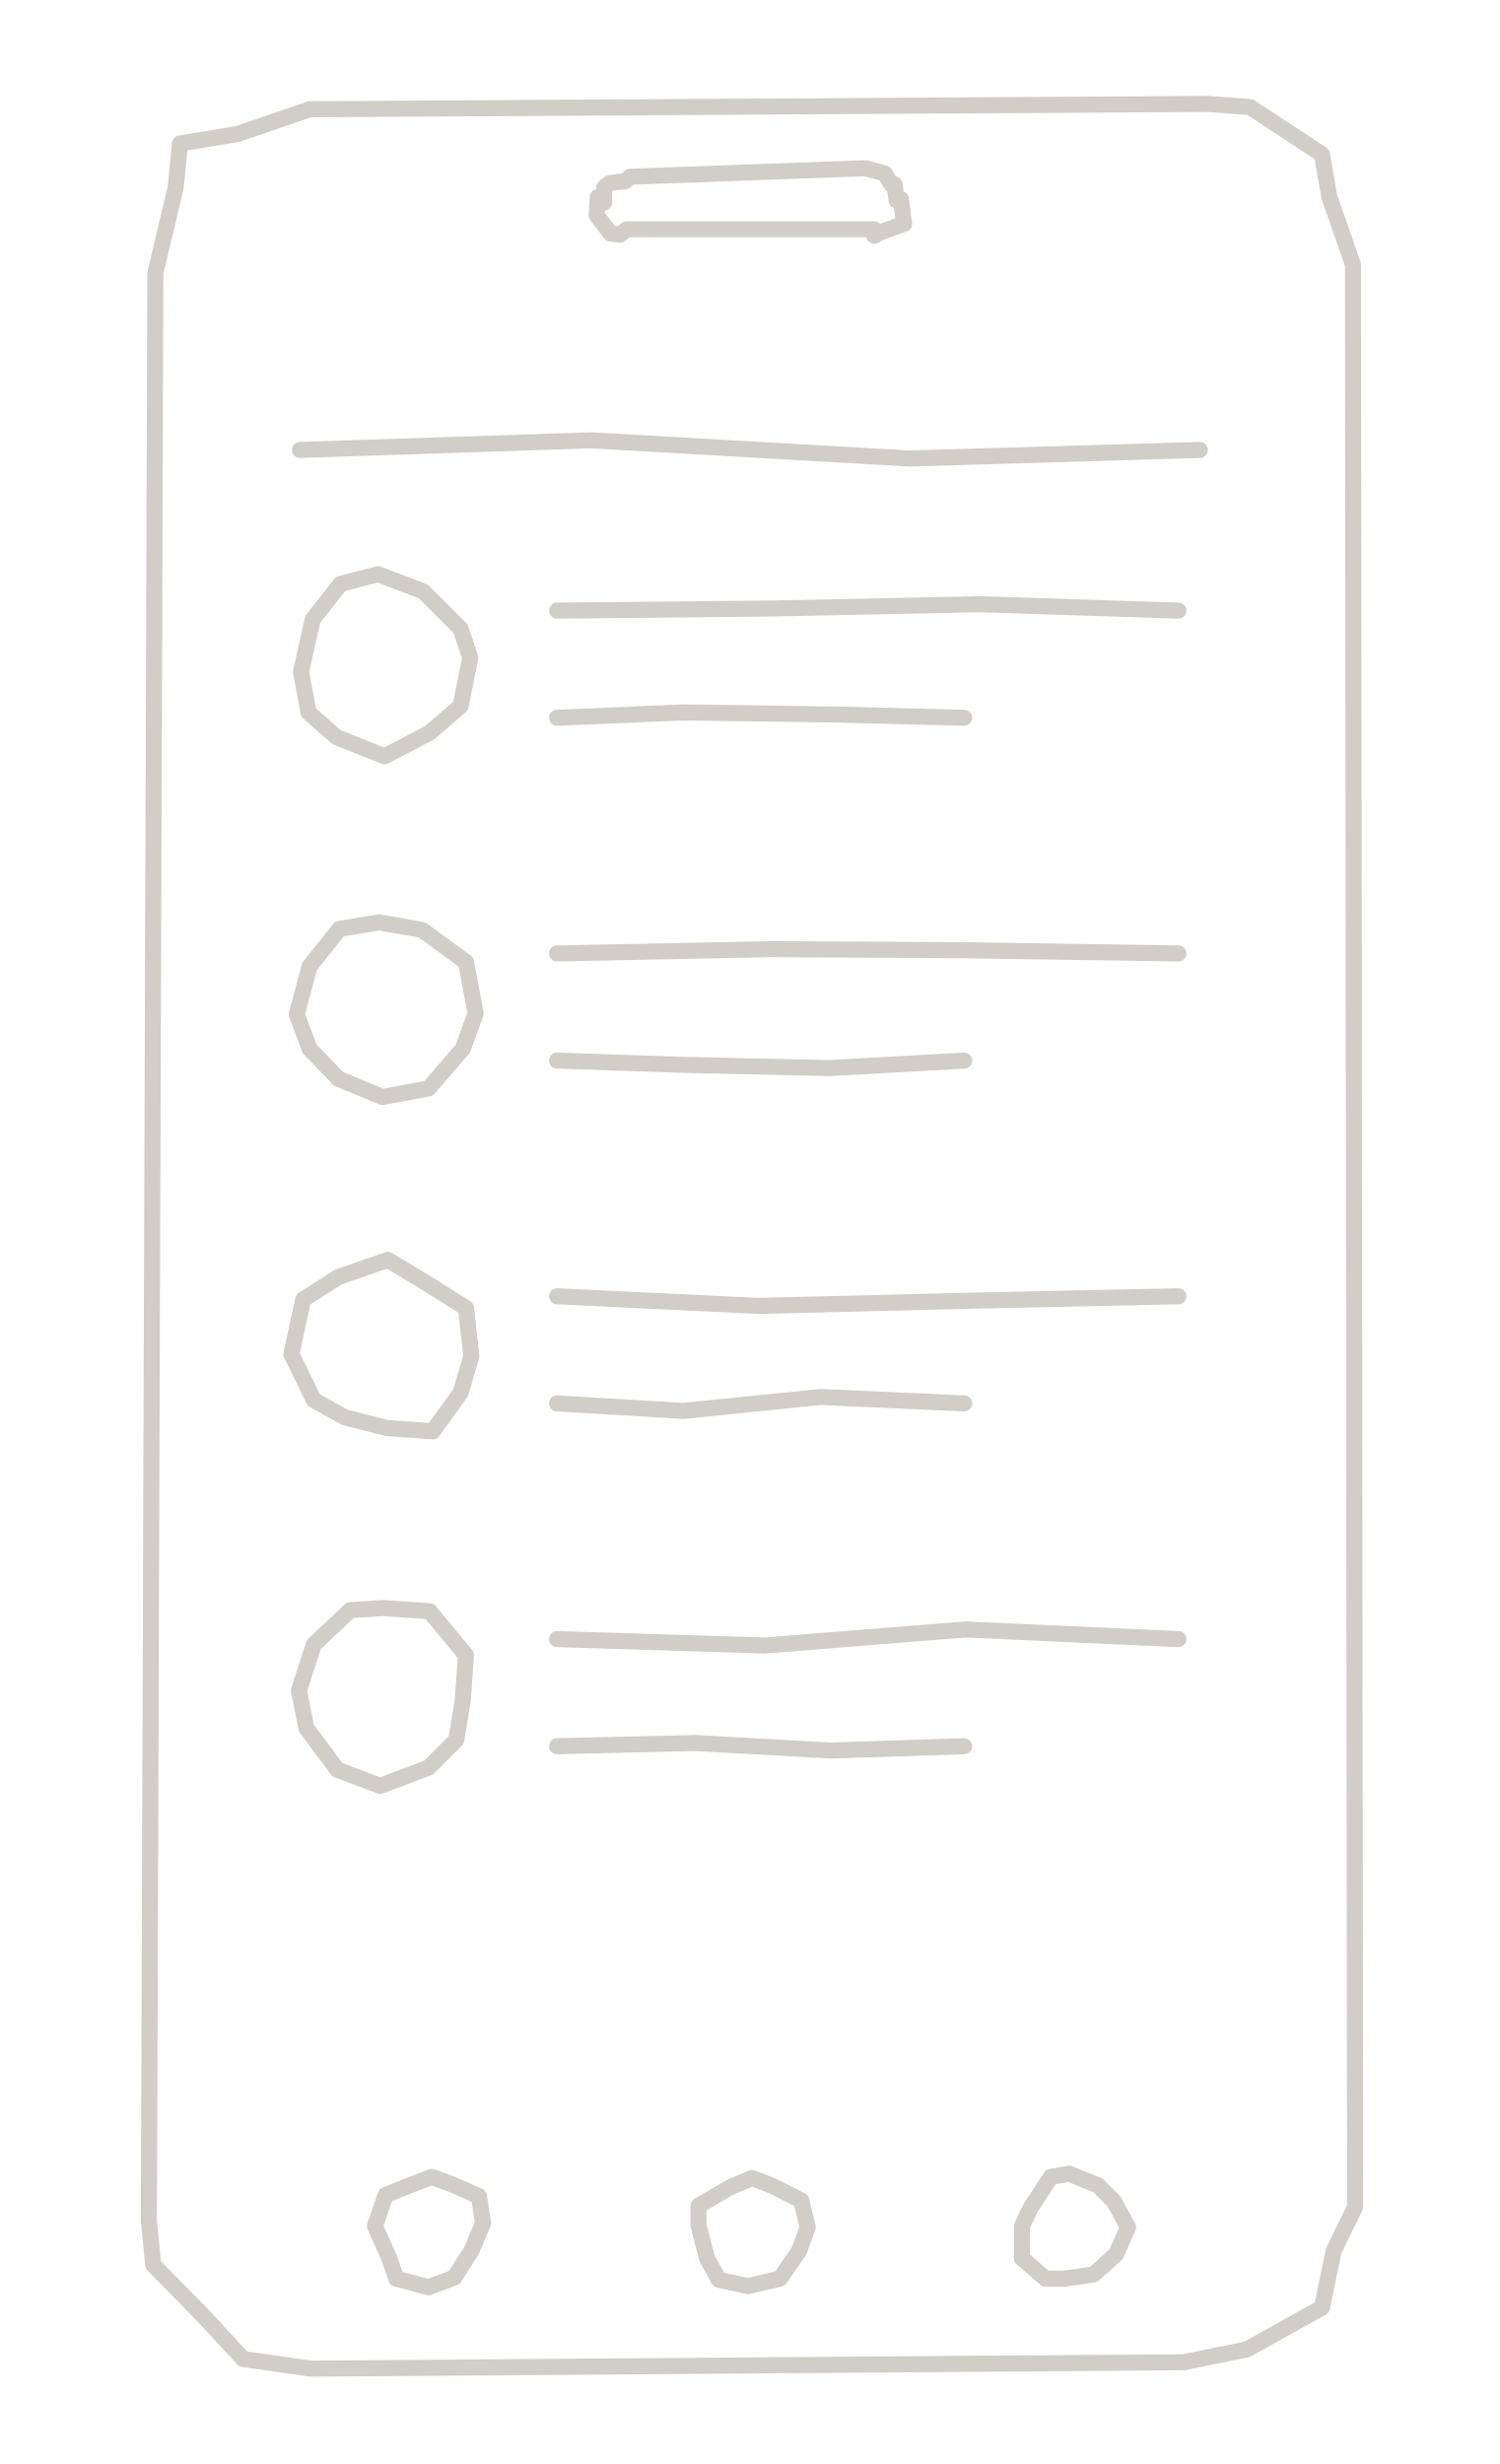
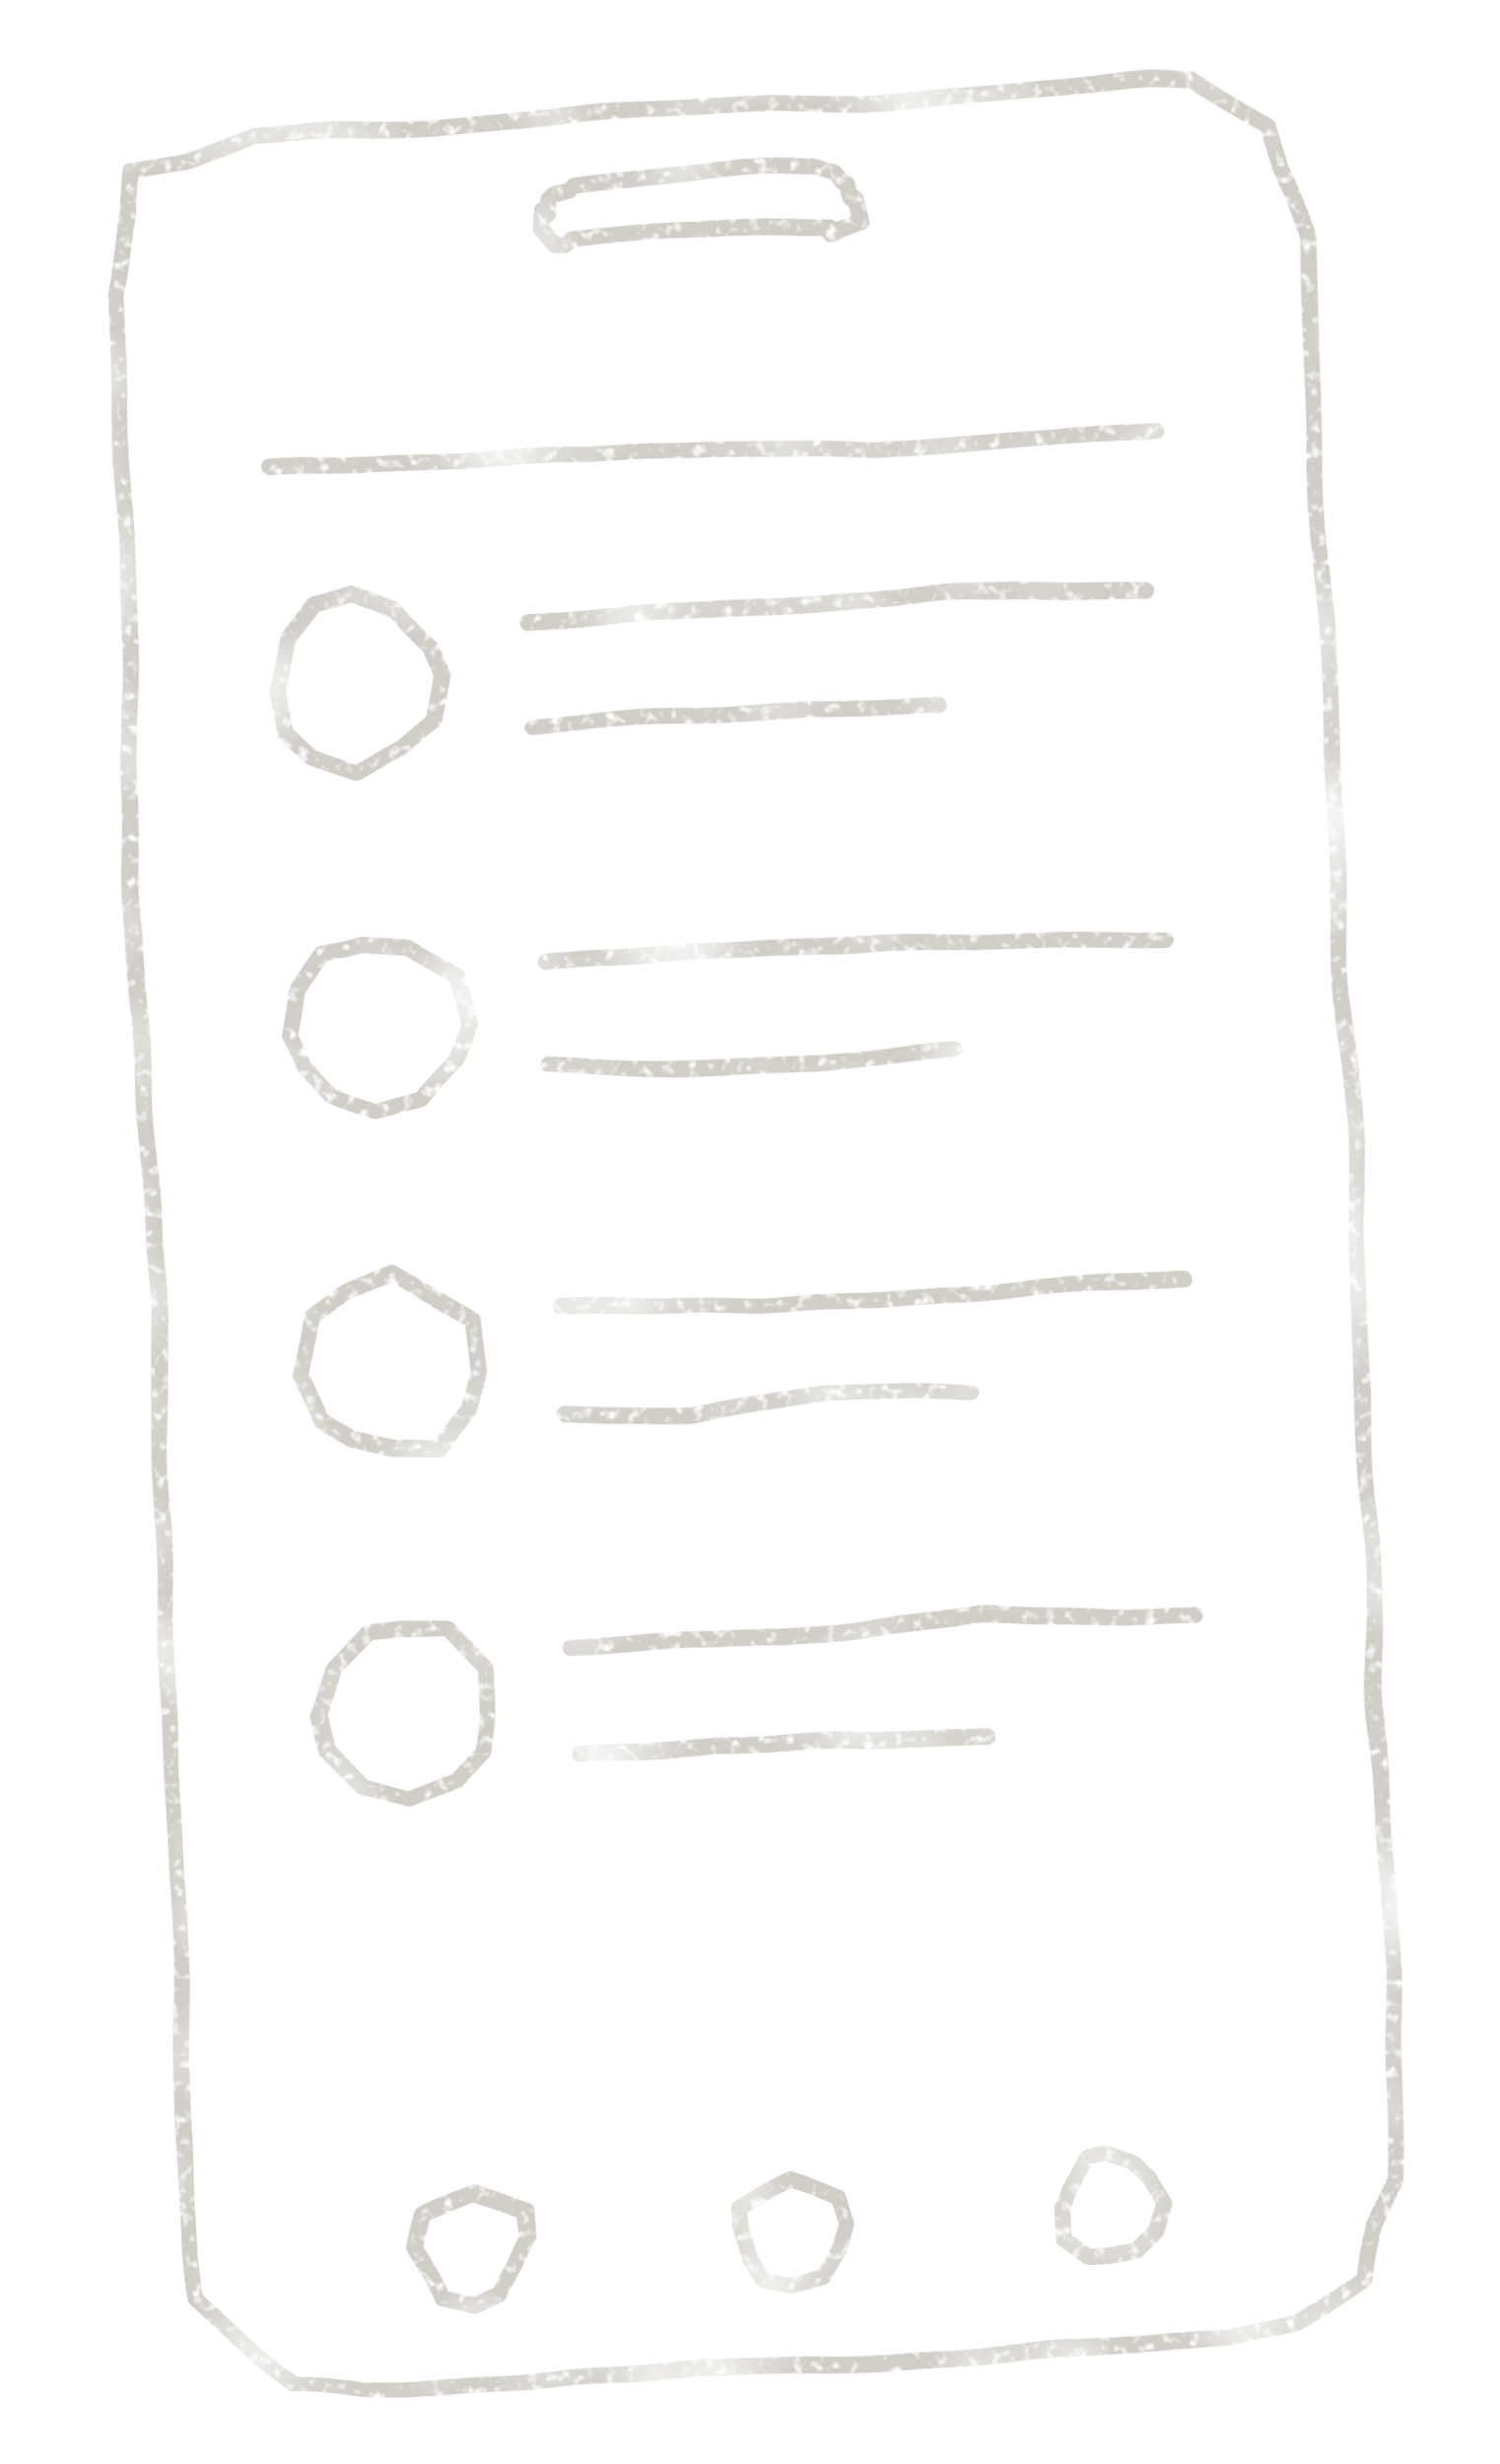
<svg xmlns="http://www.w3.org/2000/svg" viewBox="0 0 140 230" width="140" height="230">
-   <g opacity="0.4">
+   <defs>
+     <filter id="rough" x="-4%" y="-4%" width="108%" height="108%" color-interpolation-filters="sRGB">
+       <feTurbulence type="fractalNoise" baseFrequency="0.031" numOctaves="3" seed="607" result="n" />
+       <feDisplacementMap in="SourceGraphic" in2="n" scale="2.64" xChannelSelector="R" yChannelSelector="G" result="d" />
+       <feTurbulence type="fractalNoise" baseFrequency="0.07" numOctaves="2" seed="540" result="i" />
+       <feColorMatrix in="i" type="matrix" values="0 0 0 0 0 0 0 0 0 0 0 0 0 0 0 2.23 0 0 0 -0.215" result="ia" />
+       <feComposite in="d" in2="ia" operator="in" result="inked" />
+       <feTurbulence type="fractalNoise" baseFrequency="0.971" numOctaves="2" seed="228" result="g" />
+       <feColorMatrix in="g" type="matrix" values="0 0 0 0 0 0 0 0 0 0 0 0 0 0 0 3.36 0 0 0 -0.56" result="ga" />
+       <feComposite in="inked" in2="ga" operator="in" />
+     </filter>
+   </defs>
+   <g filter="url(#rough)" transform="translate(70.2 115.4) rotate(-2.65) scale(1) translate(-70.2 -115.4)" opacity="0.4">
    <path d="M 112.8 9.7 L 116.7 10.0 L 123.4 14.4 L 124.1 18.4 L 126.3 24.7 L 126.5 206.0 L 124.5 210.1 L 123.4 215.4 L 116.4 219.3 L 110.5 220.5 L 29.0 221.1 L 22.7 220.2 L 19.1 216.3 L 14.3 211.4 L 13.9 207.3 L 14.5 25.5 L 16.4 17.5 L 16.8 13.4 L 22.2 12.5 L 28.9 10.2 Z" fill="none" stroke="#8B8474" stroke-width="1.5" stroke-linecap="round" stroke-linejoin="round" />
    <path d="M 80.8 15.7 L 82.6 16.2 L 83.2 17.2 L 83.5 17.2 L 83.7 18.7 L 84.1 18.6 L 84.4 20.9 L 82.4 21.6 L 81.6 22.0 L 81.6 21.4 L 58.5 21.4 L 57.9 21.9 L 57.0 21.8 L 55.7 20.1 L 55.8 18.4 L 56.4 18.9 L 56.4 17.5 L 56.9 17.1 L 58.4 16.9 L 58.8 16.5 Z" fill="none" stroke="#8B8474" stroke-width="1.5" stroke-linecap="round" stroke-linejoin="round" />
    <path d="M 28.0 42.0 L 55.2 41.1 L 84.9 42.8 L 112.0 42.0 " fill="none" stroke="#8B8474" stroke-width="1.5" stroke-linecap="round" stroke-linejoin="round" />
    <path d="M 43.9 61.4 L 43.0 65.9 L 40.1 68.4 L 35.9 70.6 L 31.4 68.8 L 28.8 66.5 L 28.1 62.7 L 29.2 57.8 L 31.8 54.5 L 35.3 53.6 L 39.5 55.2 L 43.0 58.7 Z" fill="none" stroke="#8B8474" stroke-width="1.5" stroke-linecap="round" stroke-linejoin="round" />
    <path d="M 52.0 57.0 L 72.2 56.8 L 91.4 56.4 L 110.0 57.0 " fill="none" stroke="#8B8474" stroke-width="1.5" stroke-linecap="round" stroke-linejoin="round" />
    <path d="M 52.0 67.0 L 63.8 66.5 L 78.2 66.7 L 90.0 67.0 " fill="none" stroke="#8B8474" stroke-width="1.5" stroke-linecap="round" stroke-linejoin="round" />
    <path d="M 44.4 94.6 L 43.2 97.9 L 40.0 101.6 L 35.7 102.4 L 31.6 100.7 L 28.9 97.9 L 27.7 94.7 L 28.9 90.2 L 31.7 86.7 L 35.4 86.1 L 39.4 86.8 L 43.5 89.8 Z" fill="none" stroke="#8B8474" stroke-width="1.5" stroke-linecap="round" stroke-linejoin="round" />
    <path d="M 52.0 89.0 L 71.8 88.6 L 90.0 88.7 L 110.0 89.0 " fill="none" stroke="#8B8474" stroke-width="1.5" stroke-linecap="round" stroke-linejoin="round" />
    <path d="M 52.0 99.0 L 63.8 99.4 L 77.4 99.7 L 90.0 99.0 " fill="none" stroke="#8B8474" stroke-width="1.5" stroke-linecap="round" stroke-linejoin="round" />
    <path d="M 44.0 126.6 L 43.0 130.0 L 40.4 133.6 L 36.1 133.3 L 32.2 132.3 L 29.3 130.7 L 27.2 126.4 L 28.3 121.3 L 31.6 119.2 L 36.2 117.6 L 39.7 119.7 L 43.5 122.1 Z" fill="none" stroke="#8B8474" stroke-width="1.5" stroke-linecap="round" stroke-linejoin="round" />
    <path d="M 52.0 121.0 L 70.8 121.9 L 91.1 121.4 L 110.0 121.0 " fill="none" stroke="#8B8474" stroke-width="1.5" stroke-linecap="round" stroke-linejoin="round" />
    <path d="M 52.0 131.0 L 63.8 131.7 L 76.6 130.4 L 90.0 131.0 " fill="none" stroke="#8B8474" stroke-width="1.5" stroke-linecap="round" stroke-linejoin="round" />
    <path d="M 43.2 158.7 L 42.6 162.4 L 40.0 165.0 L 35.5 166.7 L 31.5 165.2 L 28.6 161.3 L 27.9 157.8 L 29.3 153.5 L 32.7 150.3 L 35.7 150.1 L 40.1 150.4 L 43.5 154.5 Z" fill="none" stroke="#8B8474" stroke-width="1.5" stroke-linecap="round" stroke-linejoin="round" />
    <path d="M 52.0 153.0 L 71.4 153.6 L 90.1 152.1 L 110.0 153.0 " fill="none" stroke="#8B8474" stroke-width="1.5" stroke-linecap="round" stroke-linejoin="round" />
    <path d="M 52.0 163.0 L 64.9 162.7 L 77.6 163.4 L 90.0 163.0 " fill="none" stroke="#8B8474" stroke-width="1.5" stroke-linecap="round" stroke-linejoin="round" />
    <path d="M 45.1 207.5 L 44.0 210.1 L 42.4 212.6 L 40.0 213.5 L 37.0 212.7 L 36.3 210.7 L 35.0 207.8 L 36.0 204.9 L 37.7 204.2 L 40.3 203.2 L 42.2 203.9 L 44.7 205.0 Z" fill="none" stroke="#8B8474" stroke-width="1.5" stroke-linecap="round" stroke-linejoin="round" />
    <path d="M 75.4 207.9 L 74.6 210.1 L 72.8 212.7 L 69.8 213.4 L 67.1 212.8 L 66.0 210.8 L 65.2 207.7 L 65.2 205.9 L 68.1 204.2 L 70.2 203.3 L 72.0 204.0 L 74.8 205.4 Z" fill="none" stroke="#8B8474" stroke-width="1.5" stroke-linecap="round" stroke-linejoin="round" />
    <path d="M 105.3 207.9 L 104.2 210.4 L 102.1 212.3 L 99.4 212.7 L 97.6 212.7 L 95.4 210.8 L 95.4 207.8 L 96.2 206.1 L 98.1 203.2 L 99.8 202.9 L 102.5 204.0 L 104.0 205.5 Z" fill="none" stroke="#8B8474" stroke-width="1.5" stroke-linecap="round" stroke-linejoin="round" />
  </g>
</svg>
